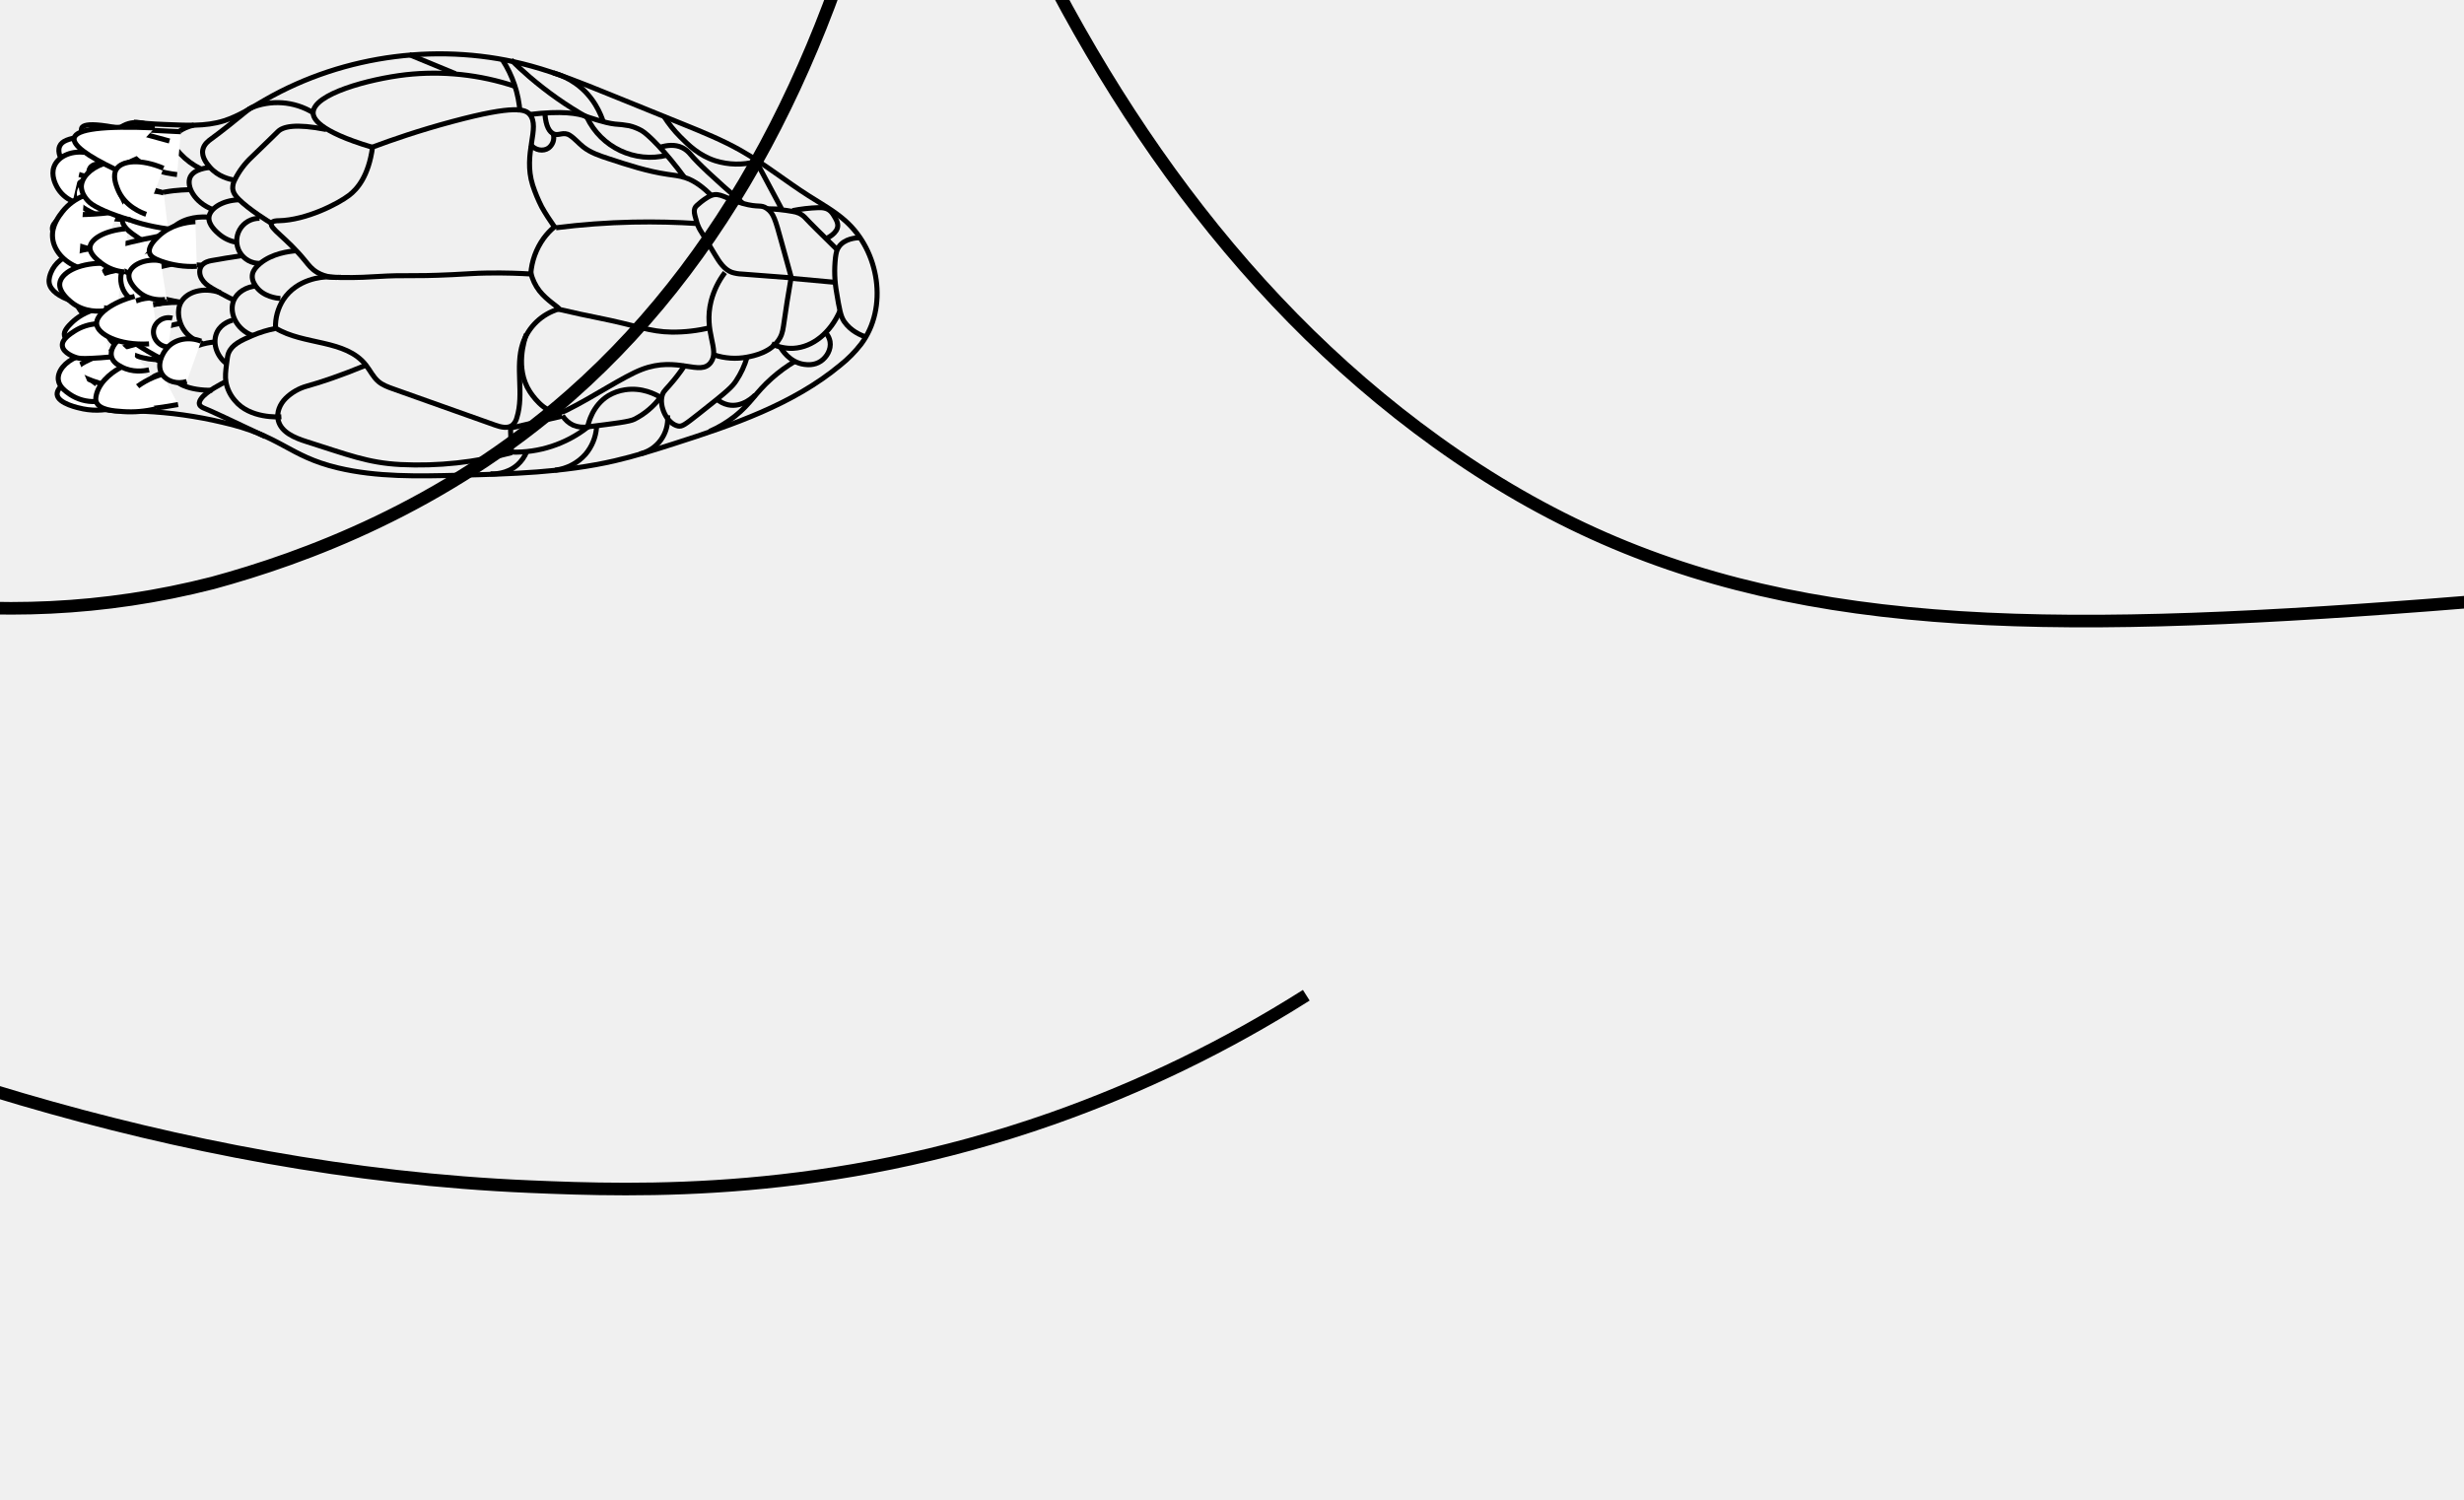
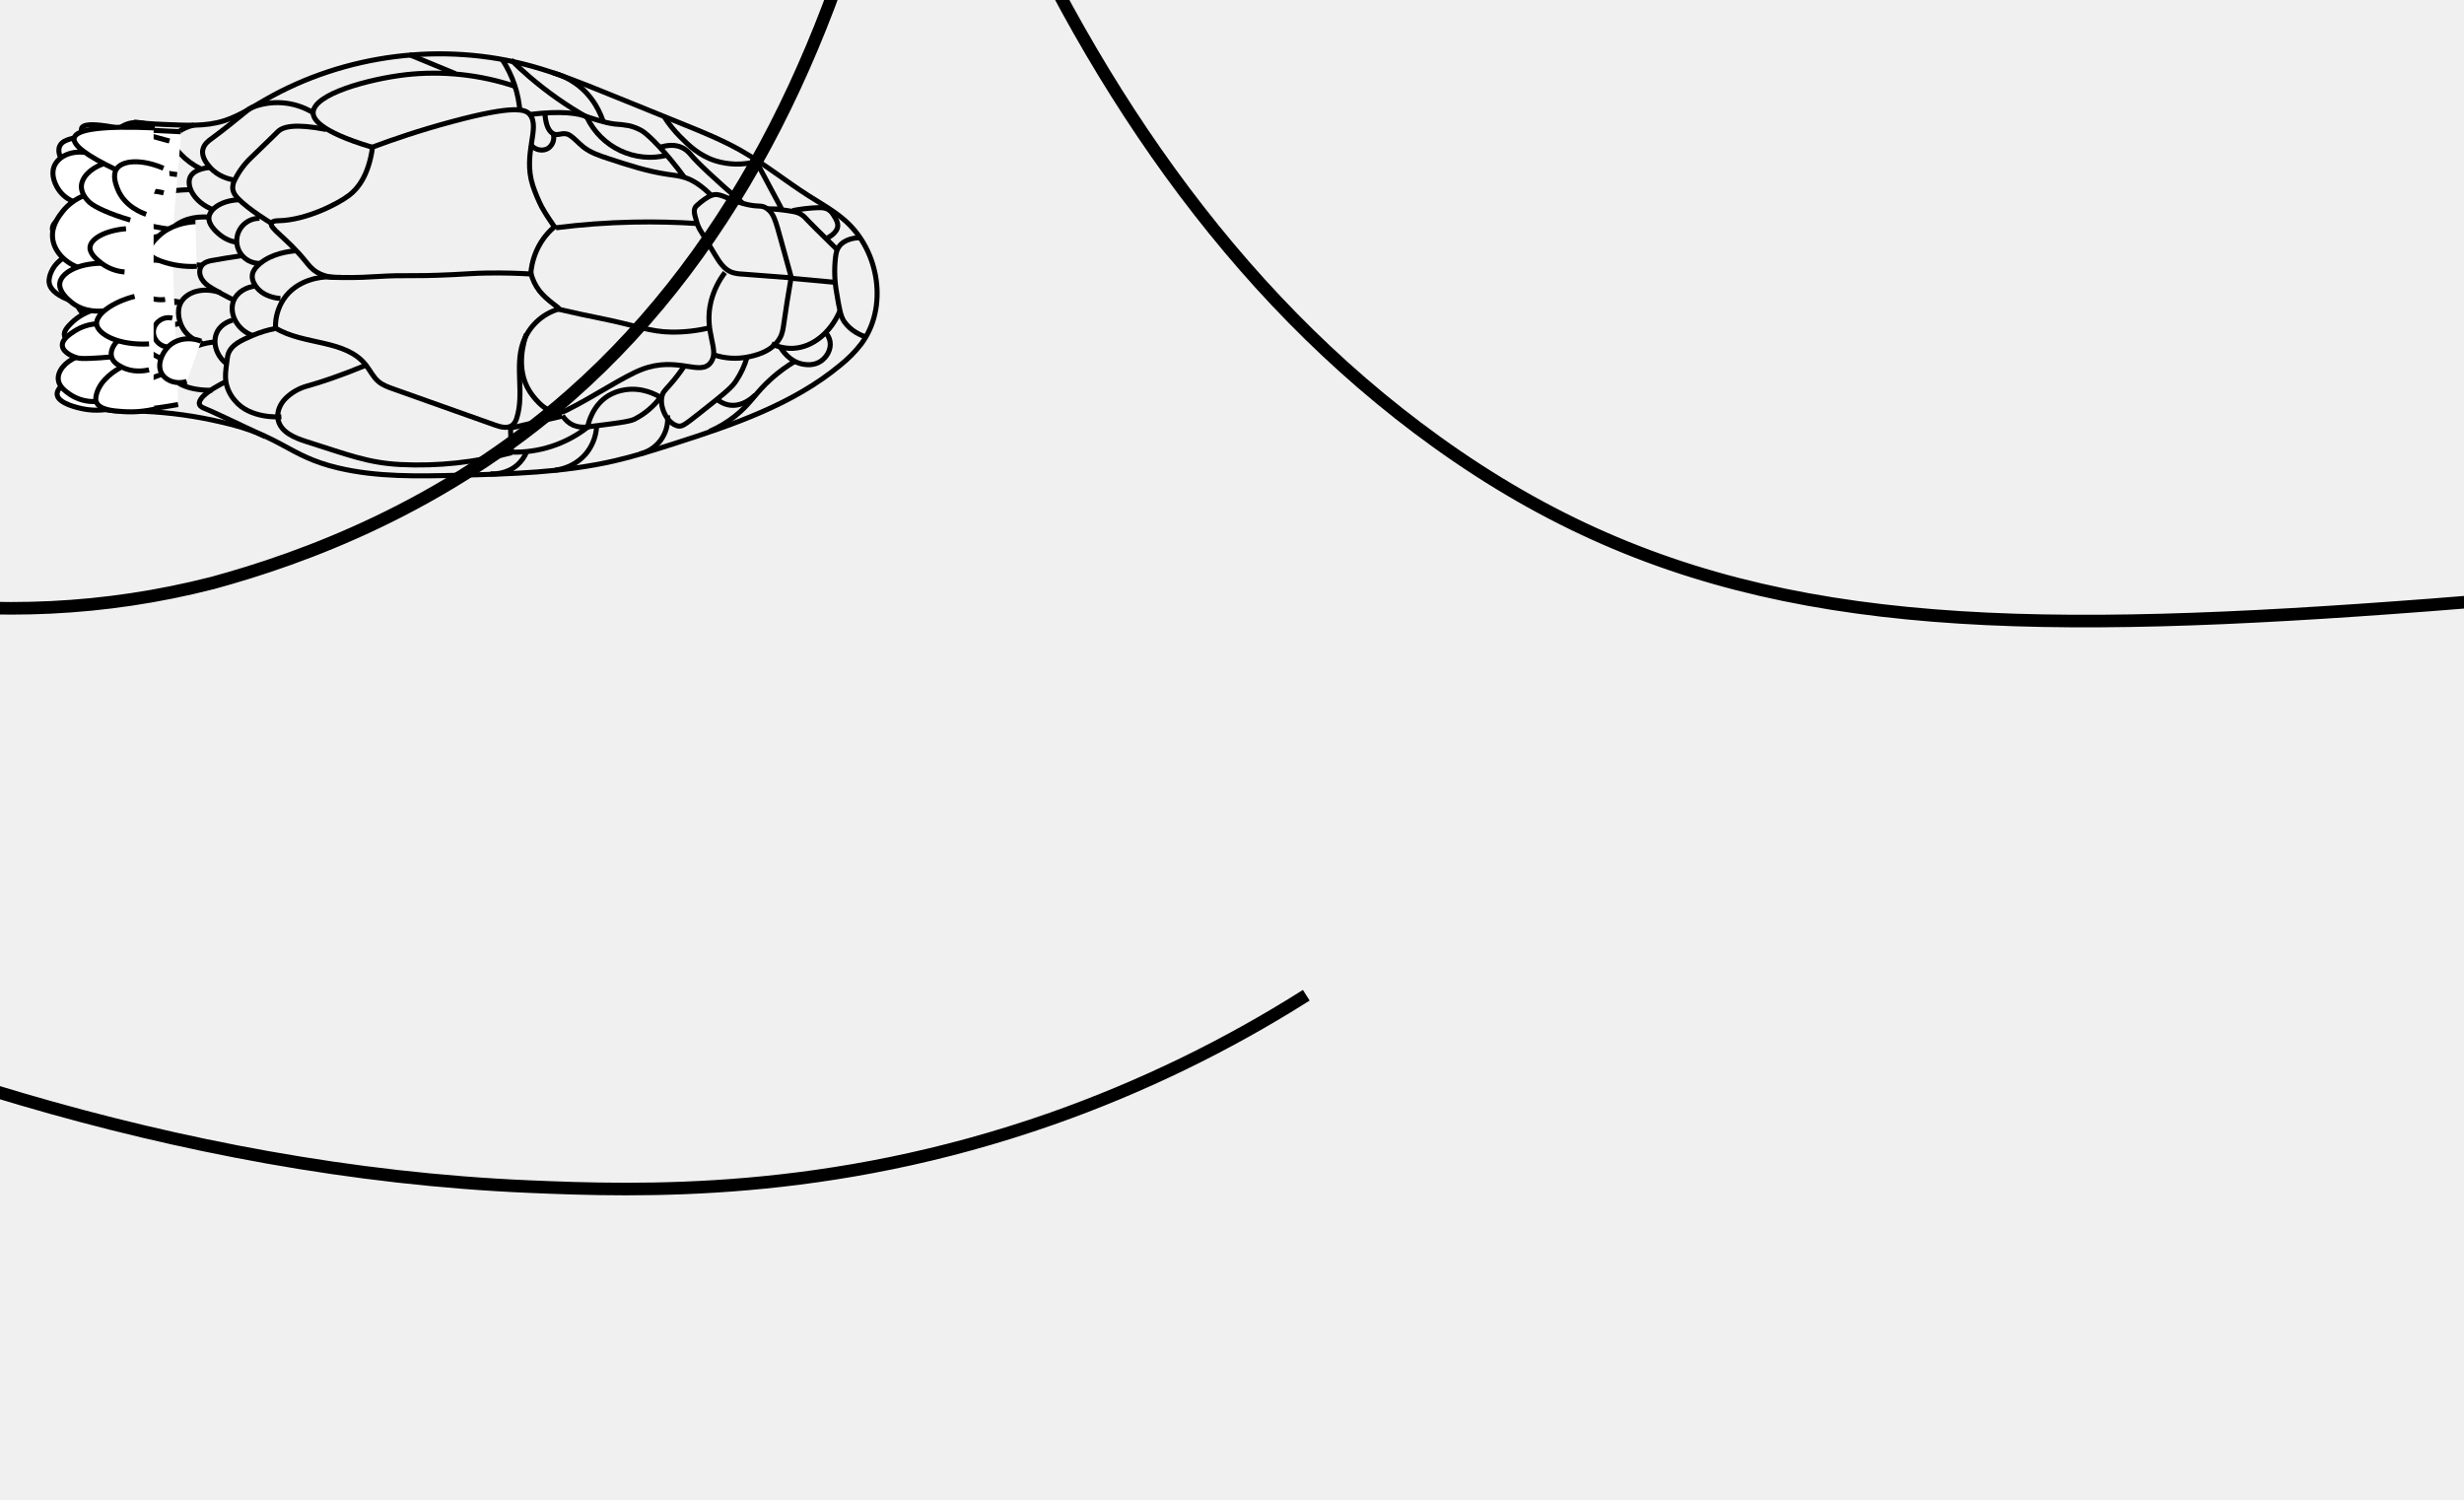
<svg xmlns="http://www.w3.org/2000/svg" viewBox="0 0 1957 1191">
  <defs>
    <style>
-       .cls-1, .cls-3 {
+       .cls-1, .cls-4 {
        fill: none;
      }

-       .cls-1, .cls-2, .cls-3 {
+       .cls-1, .cls-3, .cls-4 {
        stroke: #000;
        stroke-miterlimit: 10;
      }

-       .cls-1, .cls-2 {
+       .cls-1, .cls-3 {
        stroke-width: 4px;
      }

-       .cls-2 {
+       .cls-2, .cls-3 {
        fill: #fff;
      }

-       .cls-3 {
+       .cls-4 {
        stroke-width: 10px;
      }
    </style>
  </defs>
  <g id="snake_head_2" data-name="snake head_2">
    <g>
      <path class="cls-1" d="M441.58,180.91a588.75,588.75,0,0,1,61-4.5c18.35-.39,35.53.1,51.37,1.15" />
      <path class="cls-1" d="M565,155.22c-6.12-6-12.92-11.59-21-14.19-4.49-1.44-9.23-1.89-13.9-2.58-16-2.34-31.41-7.39-46.75-12.43-7.08-2.32-14.33-4.73-20.17-9.36-3.64-2.89-6.63-6.57-10.51-9.11-5.2-3.42-9,.77-13.1-1.26-2.88-1.44-6.07-5.3-6.8-16.3" />
      <path class="cls-1" d="M664.61,198c-12.33-12.11-21.27-20.91-24.48-24.44a17.14,17.14,0,0,0-5.57-4.22,20.36,20.36,0,0,0-5.16-1.42,140.43,140.43,0,0,0-20.25-2.1l11.74.3-20.13-37.64" />
      <path class="cls-1" d="M600.42,128.39a58.29,58.29,0,0,1-32.36-.71c-13-4.24-21.18-12.4-27.57-18.79A95.1,95.1,0,0,1,527.13,92.1" />
      <path class="cls-1" d="M629.44,167.29A129.2,129.2,0,0,1,650,164.93c2.57-.07,5.46,0,8.23,1.73,2.21,1.39,3.59,3.76,4.89,6s2.29,4.25,2.27,6.49c-.08,6.15-8.51,10-8.91,10.21" />
      <path class="cls-1" d="M544,141.48c-15.64-21.41-29.59-35.08-34.46-37.77a39.13,39.13,0,0,0-9.88-3.85,97.36,97.36,0,0,0-11.32-1.33c-8.12-.85-22.3-5.87-22.3-5.87-7-2.71-19.79-4.83-45.22-1.74" />
      <path class="cls-1" d="M466.15,93.13A55.53,55.53,0,0,0,530,123.24" />
      <path class="cls-1" d="M479.21,97c-1.9-5.92-7.47-20.45-22.14-30.8a57.09,57.09,0,0,0-17.63-8.34" />
      <path class="cls-1" d="M406,47.62c4.51,4.46,9.37,9,14.62,13.48a286.75,286.75,0,0,0,45.54,32" />
      <path class="cls-1" d="M409,68.55a202.75,202.75,0,0,0-86.89-9.18c-28.93,3.39-73.19,15.22-73.4,30.11-.07,4.21,3.32,14.51,47,27.51" />
      <path class="cls-1" d="M325,43.37l36.72,15.16" />
      <path class="cls-1" d="M198.57,86a54.58,54.58,0,0,1,50.13,3.51" />
      <path class="cls-1" d="M259.15,102.86c-24.78-4.88-34.35-2.23-38.28,1.53-.8.78-12.4,12.17-21,20.41a62.07,62.07,0,0,0-13.33,17.92,13.54,13.54,0,0,0-1.72,6.94c.34,3.72,2.65,6.43,4.62,8.42,8.29,8.37,23.83,17.9,26.52,19.54" />
      <path class="cls-1" d="M198.57,86c-12.85,10.55-22.82,18.49-30.9,24.38-2,1.44-5.75,4.16-6.61,8.65-1.12,5.89,3.46,11.23,5.51,13.62,6.69,7.8,15.92,9.83,20,10.45" />
      <path class="cls-1" d="M189.78,158.68c-13.66.47-23.27,7.21-23.84,14-.5,5.87,5.75,11.32,8,13.25a28.77,28.77,0,0,0,14.5,6.63" />
      <path class="cls-1" d="M166.45,133.06c-1,.07-12.35.93-15.4,7.65-3.2,7,2.91,19.95,18.24,25.88" />
      <path class="cls-1" d="M151.71,150.66c-4.2,0-36.76.53-41.51,13a9.15,9.15,0,0,0-.64,3.83c.58,10.95,21.54,16.91,23.46,17.44" />
      <path class="cls-1" d="M154.05,99.32c-9.76,2.36-16.58,7.36-16.84,12.72-.16,3.34,2.27,6.06,5.92,10a55.69,55.69,0,0,0,16.12,12" />
      <path class="cls-1" d="M142.79,121.78c-7.61-.28-30.06-.74-41.19,4.91-4.37,2.21-4.92,4.32-5,5.08-.29,1.8.52,4.55,7.19,9.53a68.1,68.1,0,0,0,24,11.22" />
      <path class="cls-1" d="M104.11,141.23c-14.41,3.14-24.45,11.62-24.23,18.55.24,7.9,13.94,17.9,34.21,16.34" />
      <path class="cls-1" d="M101.51,204.52a36.38,36.38,0,0,0-16.94,9.19c-3,2.88-7.38,7.19-7.44,11.78C77,233.37,89.73,242,109,245.33" />
      <path class="cls-1" d="M115.82,98.47C102.54,94.3,91,102,89.9,110c-.85,6,4,13.26,12.14,16.89" />
      <path class="cls-1" d="M590.12,161.63c-23.55-20.38-36.42-32.6-41.68-39a19.05,19.05,0,0,0-6.55-5.33c-5.94-2.87-12.44-1.87-17.18-.45" />
      <path class="cls-1" d="M399,47.41a87.39,87.39,0,0,1,14,41.8" />
      <path class="cls-1" d="M116.55,280.16C100.67,279,88,284.66,86.42,291.44c-1.73,7.5,9.16,20.5,29.33,24.56" />
      <path class="cls-1" d="M106.29,97.06c5.8.65,14.1,1.43,24.11,1.79,16.81.61,32.41,1.86,47.45-2.88,11.73-3.69,22.12-10.58,32.78-16.7,63.2-36.27,141-46.14,211.27-26.82,20.73,5.71,40.71,13.8,60.64,21.87l60.12,24.36c15.52,6.29,31.1,12.61,45.68,20.86,18.84,10.66,35.74,24.4,54,36,9.89,6.31,20.23,12,29,19.82,27.09,23.94,34.23,68.93,12.61,97.9A98.67,98.67,0,0,1,667.43,290c-37.67,31.29-85.33,47.42-132,62.37-15.59,5-31.22,9.94-47.17,13.63-40.55,9.36-82.5,10.44-124.1,11.48-32.1.8-64.62,1.56-95.85-5.87-39.7-9.46-44.66-25.68-92.25-36.32a335.62,335.62,0,0,0-61.78-8.6c-6.53-.29-11.92-.34-15.53-.34" />
      <path class="cls-1" d="M443.62,245.62c13,3.06,23.56,5.25,30.37,6.6,32.28,6.44,42.1,11.37,59.49,11.56A123.29,123.29,0,0,0,564,260.25" />
      <path class="cls-1" d="M575.77,216.48a63.61,63.61,0,0,0-11,22.7c-6.14,24.51,7.11,38.42-.16,48.58-8.28,11.56-26.32-5.28-54.84,5.67-14.65,5.62-38,21.59-59.68,32.35a15.62,15.62,0,0,1-5.74,1.78c-12.26,1.07-22.58-15-23.68-16.72-11.8-18.36-4.15-41.07-2.58-45.47" />
      <path class="cls-1" d="M421.54,217.63a55.15,55.15,0,0,1,10.23-28.29,51.59,51.59,0,0,1,8.59-9.15c-3.57-5.15-7.09-10.4-10.13-15.88a122.7,122.7,0,0,1-7.16-17.23c-7.94-25.16,6.35-45.89-2.29-56.16-3.34-4-11.34-7.85-61.65,5.65-26.17,7-47.69,14.44-63.23,20.25-3.15,23.24-12.26,33.44-18.59,38.29-8.89,6.8-34,19.71-55.88,20.2-1.54,0-4.84.05-5.77,1.88-2.1,4.15,11.4,11.07,26.89,30.16,2.72,3.35,5,6.42,9.46,9.06,6.84,4,14.11,4.21,18.87,3.84" />
      <path class="cls-1" d="M258.93,220c-2.18.06-22.9,1-34,18.13a39.49,39.49,0,0,0-6.12,22.42c22.4,13.78,55.57,8.73,71.81,29.42,3.38,4.31,5.74,9.5,9.91,13.05,3.38,2.87,7.65,4.41,11.82,5.89l80.77,28.7c4.65,1.65,10.34,3.14,14.09-.07a12.14,12.14,0,0,0,3.3-5.82c5.94-18.95-1.56-40.21,4.7-59a42.91,42.91,0,0,1,28.59-27.26s.11,0,.15-.09c.57-.89-9.36-6.45-15.56-14.37a37.79,37.79,0,0,1-6.84-14.5" />
      <path class="cls-1" d="M421.54,217.63c-8-.49-20-1-34.65-.77-10.64.18-12.71.59-27.72,1.3-34.78,1.64-35.12,0-59.8,1.5-4.77.3-15.18,1-29.28.74-4.75-.1-8.63-.28-11.16-.41" />
      <path class="cls-1" d="M552.48,173.2c-.89-3.11-1.44-5.46-.71-7.58.58-1.66,1.92-2.69,4.4-4.73.74-.61,5.22-4.31,8.86-5.67,6.76-2.55,11.23,2.59,25.09,6.41,12.76,3.52,14,.54,19,4,5.26,3.65,6.71,8.9,11.42,26.05,2.3,8.35,6.44,23.42,8,29l-39.2-3a29,29,0,0,1-8.19-1.42c-6.07-2.3-9.84-8.23-13.18-13.79q-5.44-9.09-10.91-18.18a29.07,29.07,0,0,1-3.5-7.28c-.38-1.39-.75-2.64-1.08-3.79" />
      <path class="cls-1" d="M593.38,283.62a68.06,68.06,0,0,1-8.79,18.93c-3.12,4.64-5.88,7.46-29.32,25.9-11.33,8.92-13.52,10.58-16.77,9.93-8.48-1.69-15.54-15.72-12.37-24.92,1.18-3.39,3-4,9.48-12,3.87-4.78,6.76-8.93,8.63-11.76" />
      <path class="cls-1" d="M628.24,221.05c-2.48,14.15-4.18,25.52-5.29,33.38-1,6.86-1.35,10.14-3.49,14-6.42,11.51-21,14.23-26.08,15.23a52.39,52.39,0,0,1-26.26-1.78" />
      <path class="cls-1" d="M524.54,315.55A58.7,58.7,0,0,1,503.83,333c-3.9,1.93-14.86,3.28-36.78,6a21.09,21.09,0,0,1-11.77-1.26,20.19,20.19,0,0,1-8.56-7.61" />
      <path class="cls-1" d="M524.54,315.55c-3.87-2.32-14.62-8.06-28.17-5.95a36.53,36.53,0,0,0-13.14,4.65c-12.58,7.71-15.87,21.58-16.59,25.11a93.85,93.85,0,0,1-60.49,19.74l-.7-19.1,41.06-9.46" />
      <path class="cls-1" d="M473.8,339.52A37.42,37.42,0,0,1,465,360.84a38,38,0,0,1-24.18,12.6" />
      <path class="cls-1" d="M682.74,188.8c-2.89.08-11.91.7-16.48,7.21-1.63,2.32-2.2,4.69-2.69,8.55a95.41,95.41,0,0,0,.93,28c2.08,12.47,3.12,18.71,6,22.87,5.32,7.65,13.21,10.93,17.65,12.34" />
      <path class="cls-1" d="M628.24,221.05l34.59,3.16" />
      <path class="cls-1" d="M667.1,247c-7.41,17.11-21.47,28.79-36.92,29.65a35.91,35.91,0,0,1-17.39-3.58" />
      <path class="cls-1" d="M631.55,286.86A120.71,120.71,0,0,0,613,300.42c-13.35,11.85-16.51,20-29.23,30.12a92.53,92.53,0,0,1-20.35,12.17" />
      <path class="cls-1" d="M619.85,275.84c1,1.7,7.24,12,18.82,13.57,2.11.28,8,1.07,13.31-2.57,4.58-3.13,8.35-9.22,7.28-15.55a14.29,14.29,0,0,0-3-6.47" />
      <path class="cls-1" d="M218.58,260.92a90.29,90.29,0,0,0-18.06,5.57c-9.17,3.95-16.16,7.07-19,13.92-.73,1.76-1,4.14-1.61,8.9-.68,5.46-1.2,9.67-.44,14.22a30.85,30.85,0,0,0,7,14.51c11.9,14.66,35.07,13.14,37,13" />
      <path class="cls-1" d="M290.84,290c-20.71,8.51-35.68,13.5-47.07,16.67A39,39,0,0,0,227,316.28c-4.63,4.56-7.57,11.33-6,17.64,2.37,9.53,13.14,13.91,22.51,16.88,32.69,10.33,48.58,16.85,74.66,18.18a286.57,286.57,0,0,0,88.29-9.45" />
      <path class="cls-1" d="M206.19,173.39a17.91,17.91,0,1,0,.26,35.81" />
      <path class="cls-1" d="M235.49,199.14c-6.12.47-19.36,2.18-28.91,10.12-5.47,4.55-6.08,8.1-6.2,9.38-.4,4,1.76,7.16,2.82,8.7,5.79,8.46,16.94,9.57,19.49,9.77" />
      <path class="cls-1" d="M203.79,227.12c-8.23.6-15.47,5-18.18,11.55-3.92,9.45,1.81,22.88,14.91,27.82" />
      <path class="cls-1" d="M184.83,254.31c-1.55.4-8.85,2.45-12.3,9.19-3.93,7.7-1.28,18.43,7.18,25.24" />
      <path class="cls-1" d="M192.38,203c-9.37,1.36-17.58,2.76-24.48,4-2.41.45-5.4,1.27-7.51,3.74-2.52,3-2.15,7.58-.13,10.9,1.83,3,3.94,4.85,8.63,7.64,4.3,2.55,10.05,5.77,17.1,9.21" />
      <path class="cls-1" d="M169.33,271.77c-4.92.48-18.81,2.49-27.8,13.73-2.45,3.06-5.89,7.37-5,11.84,1.4,7.32,13.94,12.9,32,12.66" />
      <path class="cls-1" d="M179.39,303.07c-2.76,1.37-15.6,7.8-19.61,13.56-.6.86-1.93,2.75-1.35,4.57s2.89,2.73,3.59,3c4.42,1.67,22.93,10.37,48.67,22.6" />
      <path class="cls-1" d="M165.57,172.49c-5.15-.4-17.79-.59-27.67,7.75-2.64,2.23-8.94,7.55-8.11,13.88.52,4,3.68,6.61,6.41,8.79,8.2,6.53,17.93,7.63,23.74,7.7" />
      <path class="cls-1" d="M146.85,207.93c-3,.48-28.68,4.75-36.08,10.09-1.06.76-3.44,2.48-3.71,5.1s1.51,4.53,2.25,5.4c5.77,6.7,31.78,11.16,34.43,11.61" />
      <path class="cls-1" d="M143.37,256.85c-12.71,2.17-20.78,6.21-25.3,9-3.25,2-6,4.15-6.14,7-.15,2.54,1.72,4.77,4.62,7.27,3.72,3.2,10.39,7.94,21.27,11.23" />
      <path class="cls-1" d="M136.49,297.34c-7.6-2.34-15.61.64-19.27,6.74-4.41,7.32-1.8,17.93,6.66,22.86" />
      <path class="cls-1" d="M143.74,240.13c-20.8-.21-35.62,4.71-44.41,8.57-12.51,5.48-14.19,9.41-14.61,11.63-1.23,6.61,5.72,14.81,17.47,20.7" />
      <path class="cls-1" d="M599.88,313.64c-.66.72-9.94,10.42-21.69,7.89a20.51,20.51,0,0,1-9.45-5" />
      <path class="cls-1" d="M530.19,330A28.66,28.66,0,0,1,508,360.6" />
      <path class="cls-1" d="M418.4,358.6A28.5,28.5,0,0,1,411,369.2c-8.55,7.6-19,7.32-21.54,7.19" />
      <path class="cls-1" d="M175,232.46c-13.55-4.69-26.59-.73-31.25,7.67-3.87,7-.93,15.18-.37,16.72,4.22,11.74,16.08,15.49,17.57,15.93" />
      <path class="cls-1" d="M114.09,176.12c-8.24,1.41-15.18,6.32-17,12.77-2.7,9.5,5.5,22.92,21,25.56" />
      <path class="cls-1" d="M88.62,299.86a17.56,17.56,0,0,0-11.94-.27c-6.75,2.4-11.71,9.23-11.07,14.1.92,7,14,13.33,33.18,12.69" />
      <path class="cls-1" d="M439.55,106.88a10.42,10.42,0,0,1-3.83,10.67c-4.14,2.9-10.55,2-14.28-2.71" />
    </g>
  </g>
  <g id="scales_2">
    <g>
-       <path class="cls-2" d="M99.49,106.59A174.21,174.21,0,0,0,64,108.66c-9.77,1.61-14.78,3.33-16.57,7.39-2.22,5,1.57,11,2.65,12.75,7,11,21.7,12,24.21,12.1" />
-       <path class="cls-2" d="M126.94,322.76c-4.71.85-50.1,8.77-55.65-4.72-2.47-6,3.73-14.44,6.47-18.15,10.44-14.19,26.87-16.67,30.88-17.16" />
-       <path class="cls-2" d="M97.2,214.1c-14.77,1.54-23.94,7.17-28.44,10.52-6.9,5.14-8,8.76-8.3,10.57-1.23,7,4.49,12.95,5.86,14.37,9,9.33,23.18,7.19,25.16,6.86" />
-       <path class="cls-2" d="M93.77,145.48c-2.52-1.66-10.07-6.12-19.45-4.58-2.35.39-11.95,2-14.61,9a11.26,11.26,0,0,0-.49,5.77c1.18,6.62,8.16,10.26,12.82,12.69a52.64,52.64,0,0,0,25.16,5.72" />
-       <path class="cls-2" d="M113.21,241.55c-3.77.91-15.09,4.15-21.19,14.53-1.62,2.76-4,6.8-3.14,11.47,1.62,8.93,13.73,13.1,19.76,15.18,12.87,4.44,25,3.09,33.17,1.14" />
-       <path class="cls-2" d="M101.78,182.08c-12.82-.15-21.36,10.25-20.12,18.76.92,6.29,7.25,12,15.54,13.26" />
-       <path class="cls-2" d="M125.79,197a42.16,42.16,0,0,0-14.86,4.57c-5.2,2.74-11.16,5.88-13.77,12.67a20.64,20.64,0,0,0,1.78,17.89c5.69,9,19.75,12.66,33.72,7.19" />
-       <path class="cls-2" d="M113.21,161.49c-9,2-15.54,7.08-16,12.58-.51,6,6.29,10.6,12.58,14.87,5.91,4,16.37,9.67,32,11.44" />
-       <path class="cls-2" d="M115.5,131.75c-6.91-2.72-14.31-1.26-18.4,3.46A14,14,0,0,0,93.87,145c.58,7.35,7.5,11.49,10.19,13.1,9.59,5.73,20.1,3.08,22.88,2.29" />
-       <path class="cls-2" d="M143.63,104.64l-31.58-1.58c-4.56-.23-10,0-12.5,3.77-2.66,4,1.65,10.69,3.08,13,9.11,14.47,29.38,17.87,38,18.82" />
+       <path class="cls-2" d="M144,105c-17.71,5.94-30.51,5-39,3-6.33-1.5-10.25-3.6-16-2-9.66,2.68-17.8,13.93-17,24,.3,3.76,1.63,4.58,11,18,12.22,17.49,15,23.25,16,30,.34,2.19.59,5,0,12-1.48,17.51-5.71,28.44-10,53-.84,4.79-1.32,8.1,0,12,2.44,7.23,8.24,8.25,14,16a39.93,39.93,0,0,1,7,17c2.52,13.12-2.54,19.79,2,27,1.65,2.61,5,6.08,13,8" />
+       <g>
+         <path class="cls-3" d="M99.49,106.59A174.21,174.21,0,0,0,64,108.66c-9.77,1.61-14.78,3.33-16.57,7.39-2.22,5,1.57,11,2.65,12.75,7,11,21.7,12,24.21,12.1" />
+         <path class="cls-3" d="M126.94,322.76c-4.71.85-50.1,8.77-55.65-4.72-2.47-6,3.73-14.44,6.47-18.15,10.44-14.19,26.87-16.67,30.88-17.16" />
+         <path class="cls-3" d="M97.2,214.1c-14.77,1.54-23.94,7.17-28.44,10.52-6.9,5.14-8,8.76-8.3,10.57-1.23,7,4.49,12.95,5.86,14.37,9,9.33,23.18,7.19,25.16,6.86" />
+         <path class="cls-3" d="M93.77,145.48c-2.52-1.66-10.07-6.12-19.45-4.58-2.35.39-11.95,2-14.61,9a11.26,11.26,0,0,0-.49,5.77c1.18,6.62,8.16,10.26,12.82,12.69a52.64,52.64,0,0,0,25.16,5.72" />
+         <path class="cls-3" d="M113.21,241.55c-3.77.91-15.09,4.15-21.19,14.53-1.62,2.76-4,6.8-3.14,11.47,1.62,8.93,13.73,13.1,19.76,15.18,12.87,4.44,25,3.09,33.17,1.14" />
+         <path class="cls-3" d="M101.78,182.08c-12.82-.15-21.36,10.25-20.12,18.76.92,6.29,7.25,12,15.54,13.26" />
+         <path class="cls-3" d="M125.79,197a42.16,42.16,0,0,0-14.86,4.57c-5.2,2.74-11.16,5.88-13.77,12.67a20.64,20.64,0,0,0,1.78,17.89c5.69,9,19.75,12.66,33.72,7.19" />
+         <path class="cls-3" d="M113.21,161.49c-9,2-15.54,7.08-16,12.58-.51,6,6.29,10.6,12.58,14.87,5.91,4,16.37,9.67,32,11.44" />
+         <path class="cls-3" d="M115.5,131.75c-6.91-2.72-14.31-1.26-18.4,3.46A14,14,0,0,0,93.87,145c.58,7.35,7.5,11.49,10.19,13.1,9.59,5.73,20.1,3.08,22.88,2.29" />
+         <path class="cls-3" d="M143.63,104.64l-31.58-1.58c-4.56-.23-10,0-12.5,3.77-2.66,4,1.65,10.69,3.08,13,9.11,14.47,29.38,17.87,38,18.82" />
+       </g>
    </g>
    <g>
-       <path class="cls-2" d="M134.6,112C82,97,66.78,97.31,64.83,101.74c-1.17,2.64,2.28,6.94,6.62,12.35a51.74,51.74,0,0,0,23.11,16.24" />
-       <path class="cls-2" d="M64.83,298.47C53,301.72,45,308.05,45.38,313.33,46,320.67,62.77,324.12,66,324.77a56,56,0,0,0,29.74-2.29" />
-       <path class="cls-2" d="M79.7,244.71c-12.17,2.61-19.17,8.16-22.67,11.55C54.26,259,50.24,263,51.21,266.7c.79,3.06,4.55,4.51,9.21,6.11a253.56,253.56,0,0,0,26.14,7.36" />
-       <path class="cls-2" d="M70.55,197.81c-2.51.29-23.63,3-30,18.54-.63,1.56-2.06,5.07-1.45,8.53,2.07,11.71,26.88,19.5,60,21" />
-       <path class="cls-2" d="M120.87,236.7c-1.82,0-14.64-.24-21.73,9.15-.91,1.21-5.87,7.86-3.94,15,.8,2.95,2.69,5.58,13.09,12.49a208.9,208.9,0,0,0,19.44,11.44" />
-       <path class="cls-2" d="M120.87,131.47c-5.74-.52-27.36-2.41-41-1.55-2.4.15-6.41.5-8.31,3.32-2.27,3.37-.19,8.35.35,9.64,5,11.84,25.56,13.55,28.37,13.76" />
-       <path class="cls-2" d="M93.42,168.08a215.46,215.46,0,0,1-25.16,2.28c-10.37.33-17.72-.21-23.14,4.87-.89.83-3.84,3.61-3.5,6.93.3,2.94,3.06,5,6,6.75,10.43,6,27.54,9.81,34.34,11.19" />
-       <path class="cls-2" d="M126.59,187.52c-16.84,3.12-29.39,6.38-37.74,8.79-2.74.79-6.23,1.85-6.79,4.23C81,205.29,92.23,212,102.57,217.26" />
-       <path class="cls-2" d="M128.88,297.32a62.18,62.18,0,0,0-25.24,14.15c-4.58,4.28-8.9,8.3-7.93,11,1.18,3.34,10.51,5.18,45.75-1.14" />
-       <path class="cls-2" d="M108.29,273.3c-8.86,2.36-29.72,8.17-40.9,14.17-3.47,1.86-6.76,4.14-6.63,6.71.09,1.73,1.72,3.12,3.68,4.3,9,5.36,33.12,11.13,39.27,12.57" />
-       <path class="cls-2" d="M127.73,207c-13.38-1.88-23.71,3.65-25.16,10.3-1.51,6.93,6.87,13.92,8,14.87,8.22,6.85,18.22,6,20.59,5.72" />
-       <path class="cls-2" d="M130,153.21c-4.68-1.18-19.91-4.44-30.13,4-1.29,1.07-7.44,6.12-6.23,10.7.81,3.09,4.36,4.72,6.9,5.76,5.64,2.29,16.1,5.85,32.89,8.17" />
-       <path class="cls-2" d="M136.88,252.71c-6.94-1.75-13.75,2.82-14.86,9.15-1.16,6.54,4,13.35,11.43,13.73" />
-       <path class="cls-2" d="M159.76,271c-9.65-3.7-20-1.92-26.31,4.57-4.5,4.67-9.56,14.54-4.44,22,3.72,5.41,11.57,7.79,19.31,5.44" />
-       <path class="cls-2" d="M155.18,176.08c-7.79.48-19.78,2.64-29.07,11.38-2.55,2.41-8.84,8.33-7.3,13.5.72,2.4,3,4.24,9,6.45a72.74,72.74,0,0,0,28.52,4.13" />
+       <path class="cls-2" d="M133.5,111.5c-4.22-.44-15.92-1.17-26,5a28,28,0,0,0-8,7c-1.74,2.27-4.67,6.09-5,11-.43,6.31,3.85,8.2,8,21,1.92,5.93,1.7,7.68,1,9-1.79,3.39-6.27,3.17-13,5-3.81,1-14.26,3.89-19,10-2.54,3.28-3.06,7-1,25,2.5,21.87,4,23.16,5,36,1.33,17.73-1.3,19.44,2,27,5.44,12.48,16.72,17.31,15,21s-12.67-1.5-21,5c-3.32,2.59-6.57,7.31-6,12,1,8.2,13.14,12.34,18,14,5.77,2,11.57,2.78,30,2,7.18-.3,16.72-.87,28-2" />
+       <g>
+         <path class="cls-3" d="M134.6,112C82,97,66.78,97.31,64.83,101.74c-1.17,2.64,2.28,6.94,6.62,12.35a51.74,51.74,0,0,0,23.11,16.24" />
+         <path class="cls-3" d="M64.83,298.47C53,301.72,45,308.05,45.38,313.33,46,320.67,62.77,324.12,66,324.77a56,56,0,0,0,29.74-2.29" />
+         <path class="cls-3" d="M79.7,244.71c-12.17,2.61-19.17,8.16-22.67,11.55C54.26,259,50.24,263,51.21,266.7c.79,3.06,4.55,4.51,9.21,6.11a253.56,253.56,0,0,0,26.14,7.36" />
+         <path class="cls-3" d="M70.55,197.81c-2.51.29-23.63,3-30,18.54-.63,1.56-2.06,5.07-1.45,8.53,2.07,11.71,26.88,19.5,60,21" />
+         <path class="cls-3" d="M120.87,236.7c-1.82,0-14.64-.24-21.73,9.15-.91,1.21-5.87,7.86-3.94,15,.8,2.95,2.69,5.58,13.09,12.49a208.9,208.9,0,0,0,19.44,11.44" />
+         <path class="cls-3" d="M120.87,131.47c-5.74-.52-27.36-2.41-41-1.55-2.4.15-6.41.5-8.31,3.32-2.27,3.37-.19,8.35.35,9.64,5,11.84,25.56,13.55,28.37,13.76" />
+         <path class="cls-3" d="M93.42,168.08a215.46,215.46,0,0,1-25.16,2.28c-10.37.33-17.72-.21-23.14,4.87-.89.83-3.84,3.61-3.5,6.93.3,2.94,3.06,5,6,6.75,10.43,6,27.54,9.81,34.34,11.19" />
+         <path class="cls-3" d="M126.59,187.52c-16.84,3.12-29.39,6.38-37.74,8.79-2.74.79-6.23,1.85-6.79,4.23C81,205.29,92.23,212,102.57,217.26" />
+         <path class="cls-3" d="M128.88,297.32a62.18,62.18,0,0,0-25.24,14.15c-4.58,4.28-8.9,8.3-7.93,11,1.18,3.34,10.51,5.18,45.75-1.14" />
+         <path class="cls-3" d="M108.29,273.3c-8.86,2.36-29.72,8.17-40.9,14.17-3.47,1.86-6.76,4.14-6.63,6.71.09,1.73,1.72,3.12,3.68,4.3,9,5.36,33.12,11.13,39.27,12.57" />
+         <path class="cls-3" d="M127.73,207c-13.38-1.88-23.71,3.65-25.16,10.3-1.51,6.93,6.87,13.92,8,14.87,8.22,6.85,18.22,6,20.59,5.72" />
+         <path class="cls-3" d="M130,153.21c-4.68-1.18-19.91-4.44-30.13,4-1.29,1.07-7.44,6.12-6.23,10.7.81,3.09,4.36,4.72,6.9,5.76,5.64,2.29,16.1,5.85,32.89,8.17" />
+         <path class="cls-3" d="M136.88,252.71c-6.94-1.75-13.75,2.82-14.86,9.15-1.16,6.54,4,13.35,11.43,13.73" />
+         <path class="cls-3" d="M159.76,271c-9.65-3.7-20-1.92-26.31,4.57-4.5,4.67-9.56,14.54-4.44,22,3.72,5.41,11.57,7.79,19.31,5.44" />
+         <path class="cls-3" d="M155.18,176.08c-7.79.48-19.78,2.64-29.07,11.38-2.55,2.41-8.84,8.33-7.3,13.5.72,2.4,3,4.24,9,6.45a72.74,72.74,0,0,0,28.52,4.13" />
+       </g>
    </g>
    <g>
-       <path class="cls-2" d="M66.9,121c-11.35-1.29-21.18,3.78-24,11.43-2.55,6.88,1.22,14,2.29,16a25.82,25.82,0,0,0,12.58,11.43" />
-       <path class="cls-2" d="M76.05,318.91a33.86,33.86,0,0,1-20.59-5.72c-3.29-2.29-8.46-5.88-9.15-11.44-.82-6.71,5.15-14.3,14.87-18.3" />
-       <path class="cls-2" d="M62.32,212.54c-11.58-4.46-19.82-13.72-20.58-24-.71-9.53,5.2-17,8-20.59A40.65,40.65,0,0,1,66.9,155.35" />
-       <path class="cls-2" d="M77.19,257.15a37.15,37.15,0,0,0-17.8,5.7c-3.86,2.48-10.38,6.68-9.87,11.83.58,5.92,10,9,11.11,9.32,2.31.72,4.41.93,12,.6,4-.18,9.46-.5,16-1.15" />
-       <path class="cls-2" d="M96.64,291.46c-4.8,2.56-16.75,9.72-20,21.56-.94,3.49-.55,5.27-.1,6.38,2.53,6.17,13.33,7,21.2,7.52a85.19,85.19,0,0,0,26.31-2.29" />
-       <path class="cls-2" d="M80.63,209.11c-19,.13-32.27,7.81-33.17,16-.75,6.75,6.93,13.06,9.15,14.87,10.48,8.6,23.26,7.26,26.3,6.86" />
-       <path class="cls-2" d="M118.37,293.75c-4.15.94-13.15,2.31-21.73-2.29-2.93-1.57-6.86-3.68-8-8-1.69-6.38,4.12-12.14,4.58-12.58" />
-       <path class="cls-2" d="M81.77,130.19c-10.38,3.81-17.17,11-17.16,18.3a15.05,15.05,0,0,0,2.1,6.84,22.36,22.36,0,0,0,4.76,5.74c4.24,3.62,15.86,9,32,13.72" />
-       <path class="cls-2" d="M122.94,101.59q-61.65-2.66-64,8Q57,118,92.06,134.76" />
-       <path class="cls-2" d="M129.81,133.62c-17.75-7.56-33-6.33-37.41.83-3.05,5-.37,12.07.81,15.18,5.43,14.38,19.93,19.6,22.87,20.59" />
-       <path class="cls-2" d="M106.93,235.41c-18.2,4.65-30.79,14.46-30.19,21.9.66,8.12,17.35,17.24,41.63,15.85" />
-       <path class="cls-2" d="M100.07,181.66c-16.82,1.42-28.21,8.11-28.6,14.87-.3,5.29,6.19,10.29,9.16,12.58A34.34,34.34,0,0,0,98.93,216" />
+       <path class="cls-2" d="M122,103a165,165,0,0,0-19-1c-6.91,0-10.36,0-13,1-8.17,3-7.25,9.44-18,15-5.38,2.78-7.63,2.66-11,6-5.69,5.65-6.67,13.37-7,16a32.8,32.8,0,0,0,1,13c2.51,8.82,6.75,9.49,7,15,.3,6.6-5.53,7.56-8,16-2.7,9.21,1.32,18.09,4,24,4.34,9.58,6.85,7.36,13,19,5.39,10.19,5,14.71,11,20,4.9,4.28,9,4.69,9,7-.08,5-19.59,6.6-20,12-.31,4,11.55,7,11,10-.6,3.27-15-.37-21,7-5.44,6.69-.65,18.47,0,20,3.79,9,11.35,13.39,16,16,18,10.08,37.4,6.74,45,5" />
+       <g>
+         <path class="cls-3" d="M66.9,121c-11.35-1.29-21.18,3.78-24,11.43-2.55,6.88,1.22,14,2.29,16a25.82,25.82,0,0,0,12.58,11.43" />
+         <path class="cls-3" d="M76.05,318.91a33.86,33.86,0,0,1-20.59-5.72c-3.29-2.29-8.46-5.88-9.15-11.44-.82-6.71,5.15-14.3,14.87-18.3" />
+         <path class="cls-3" d="M62.32,212.54c-11.58-4.46-19.82-13.72-20.58-24-.71-9.53,5.2-17,8-20.59A40.65,40.65,0,0,1,66.9,155.35" />
+         <path class="cls-3" d="M77.19,257.15a37.15,37.15,0,0,0-17.8,5.7c-3.86,2.48-10.38,6.68-9.87,11.83.58,5.92,10,9,11.11,9.32,2.31.72,4.41.93,12,.6,4-.18,9.46-.5,16-1.15" />
+         <path class="cls-3" d="M96.64,291.46c-4.8,2.56-16.75,9.72-20,21.56-.94,3.49-.55,5.27-.1,6.38,2.53,6.17,13.33,7,21.2,7.52a85.19,85.19,0,0,0,26.31-2.29" />
+         <path class="cls-3" d="M80.63,209.11c-19,.13-32.27,7.81-33.17,16-.75,6.75,6.93,13.06,9.15,14.87,10.48,8.6,23.26,7.26,26.3,6.86" />
+         <path class="cls-3" d="M118.37,293.75c-4.15.94-13.15,2.31-21.73-2.29-2.93-1.57-6.86-3.68-8-8-1.69-6.38,4.12-12.14,4.58-12.58" />
+         <path class="cls-3" d="M81.77,130.19c-10.38,3.81-17.17,11-17.16,18.3a15.05,15.05,0,0,0,2.1,6.84,22.36,22.36,0,0,0,4.76,5.74c4.24,3.62,15.86,9,32,13.72" />
+         <path class="cls-3" d="M122.94,101.59q-61.65-2.66-64,8Q57,118,92.06,134.76" />
+         <path class="cls-3" d="M129.81,133.62c-17.75-7.56-33-6.33-37.41.83-3.05,5-.37,12.07.81,15.18,5.43,14.38,19.93,19.6,22.87,20.59" />
+         <path class="cls-3" d="M106.93,235.41c-18.2,4.65-30.79,14.46-30.19,21.9.66,8.12,17.35,17.24,41.63,15.85" />
+         <path class="cls-3" d="M100.07,181.66c-16.82,1.42-28.21,8.11-28.6,14.87-.3,5.29,6.19,10.29,9.16,12.58A34.34,34.34,0,0,0,98.93,216" />
+       </g>
    </g>
  </g>
  <g id="main_page">
-     <path class="cls-3" d="M4674,430a14083.07,14083.07,0,0,0-1711-26c-1111.11,50.49-1472.42,198.43-1822-53C484.88-120.91,602-1473.3,615-1475S994.3-162.68,453,314C351.69,403.21,241,443.36,169,463c-174.6,44.69-334.36,9.91-510-53C-850.22,227.62-1127.16-60.15-1156-30c-27.62,28.88,179.86,341.37,524,593,0,0,486.05,355.39,1052.5,379.5,86.88,3.7,236.9,8.65,415-54a996,996,0,0,0,202-98" />
+     <path class="cls-4" d="M4674,430a14083.07,14083.07,0,0,0-1711-26c-1111.11,50.49-1472.42,198.43-1822-53C484.88-120.91,602-1473.3,615-1475S994.3-162.68,453,314C351.69,403.21,241,443.36,169,463c-174.6,44.69-334.36,9.91-510-53C-850.22,227.62-1127.16-60.15-1156-30c-27.62,28.88,179.86,341.37,524,593,0,0,486.05,355.39,1052.5,379.5,86.88,3.7,236.9,8.65,415-54a996,996,0,0,0,202-98" />
  </g>
</svg>
